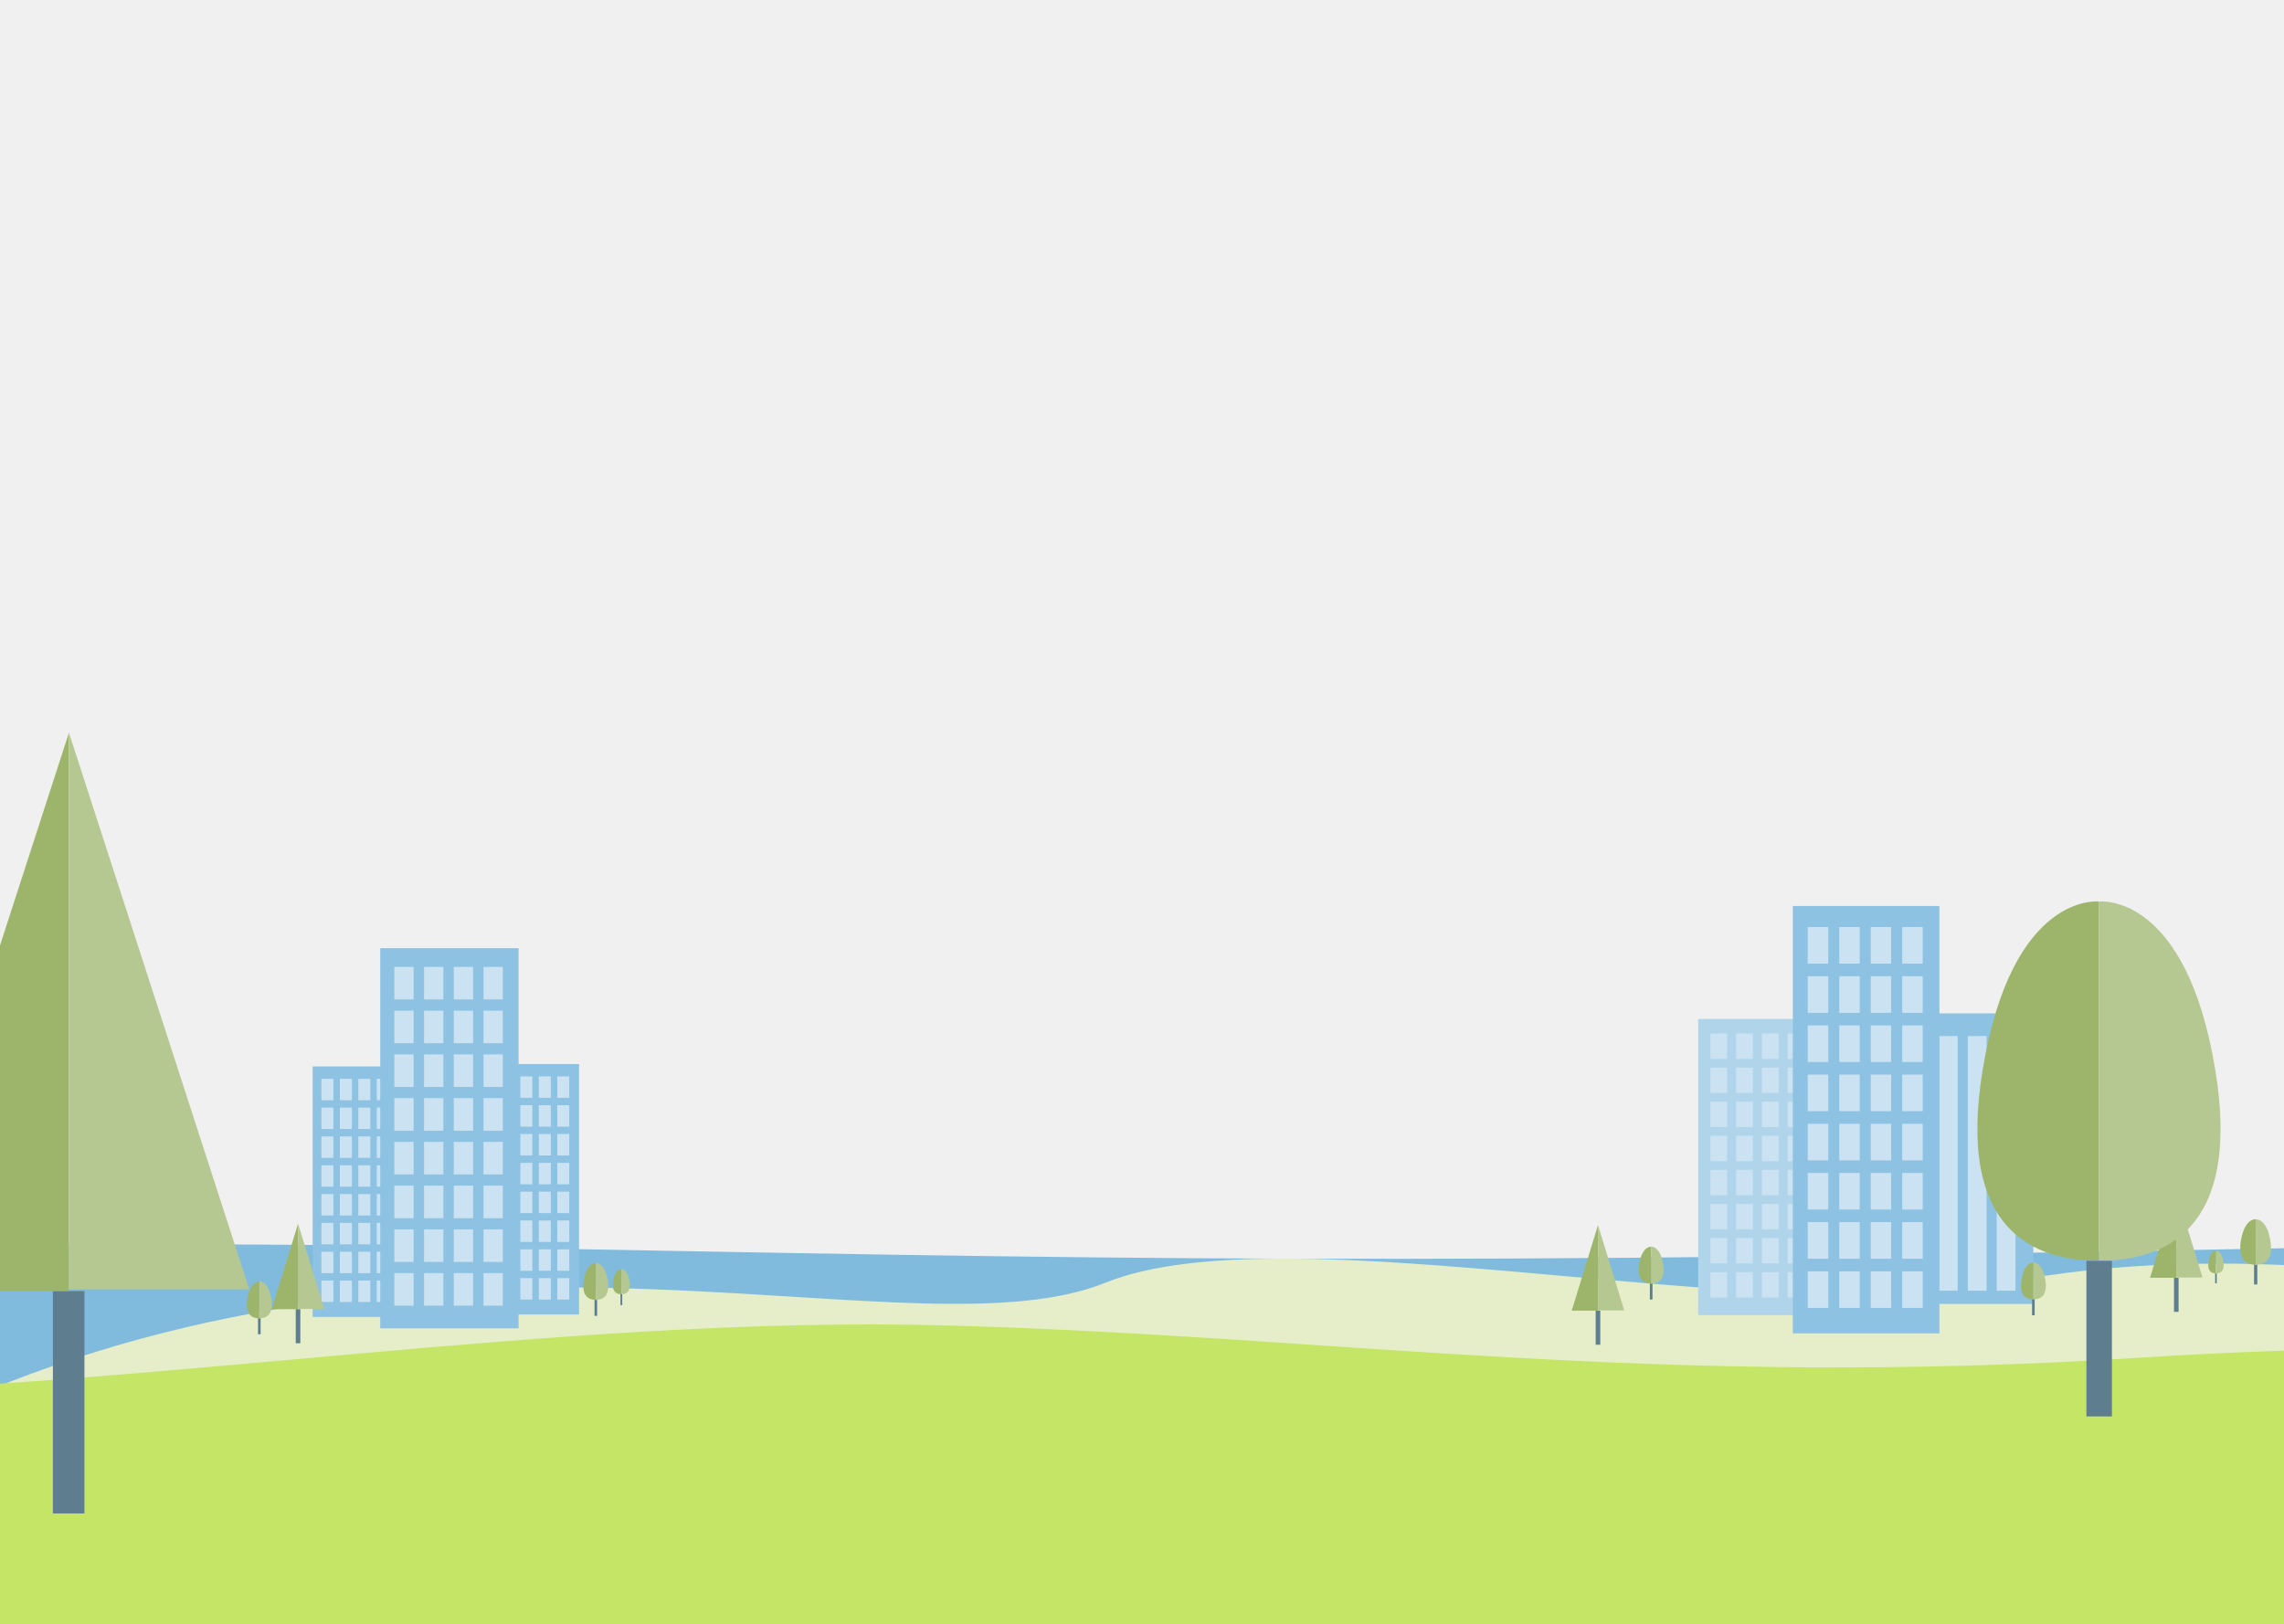
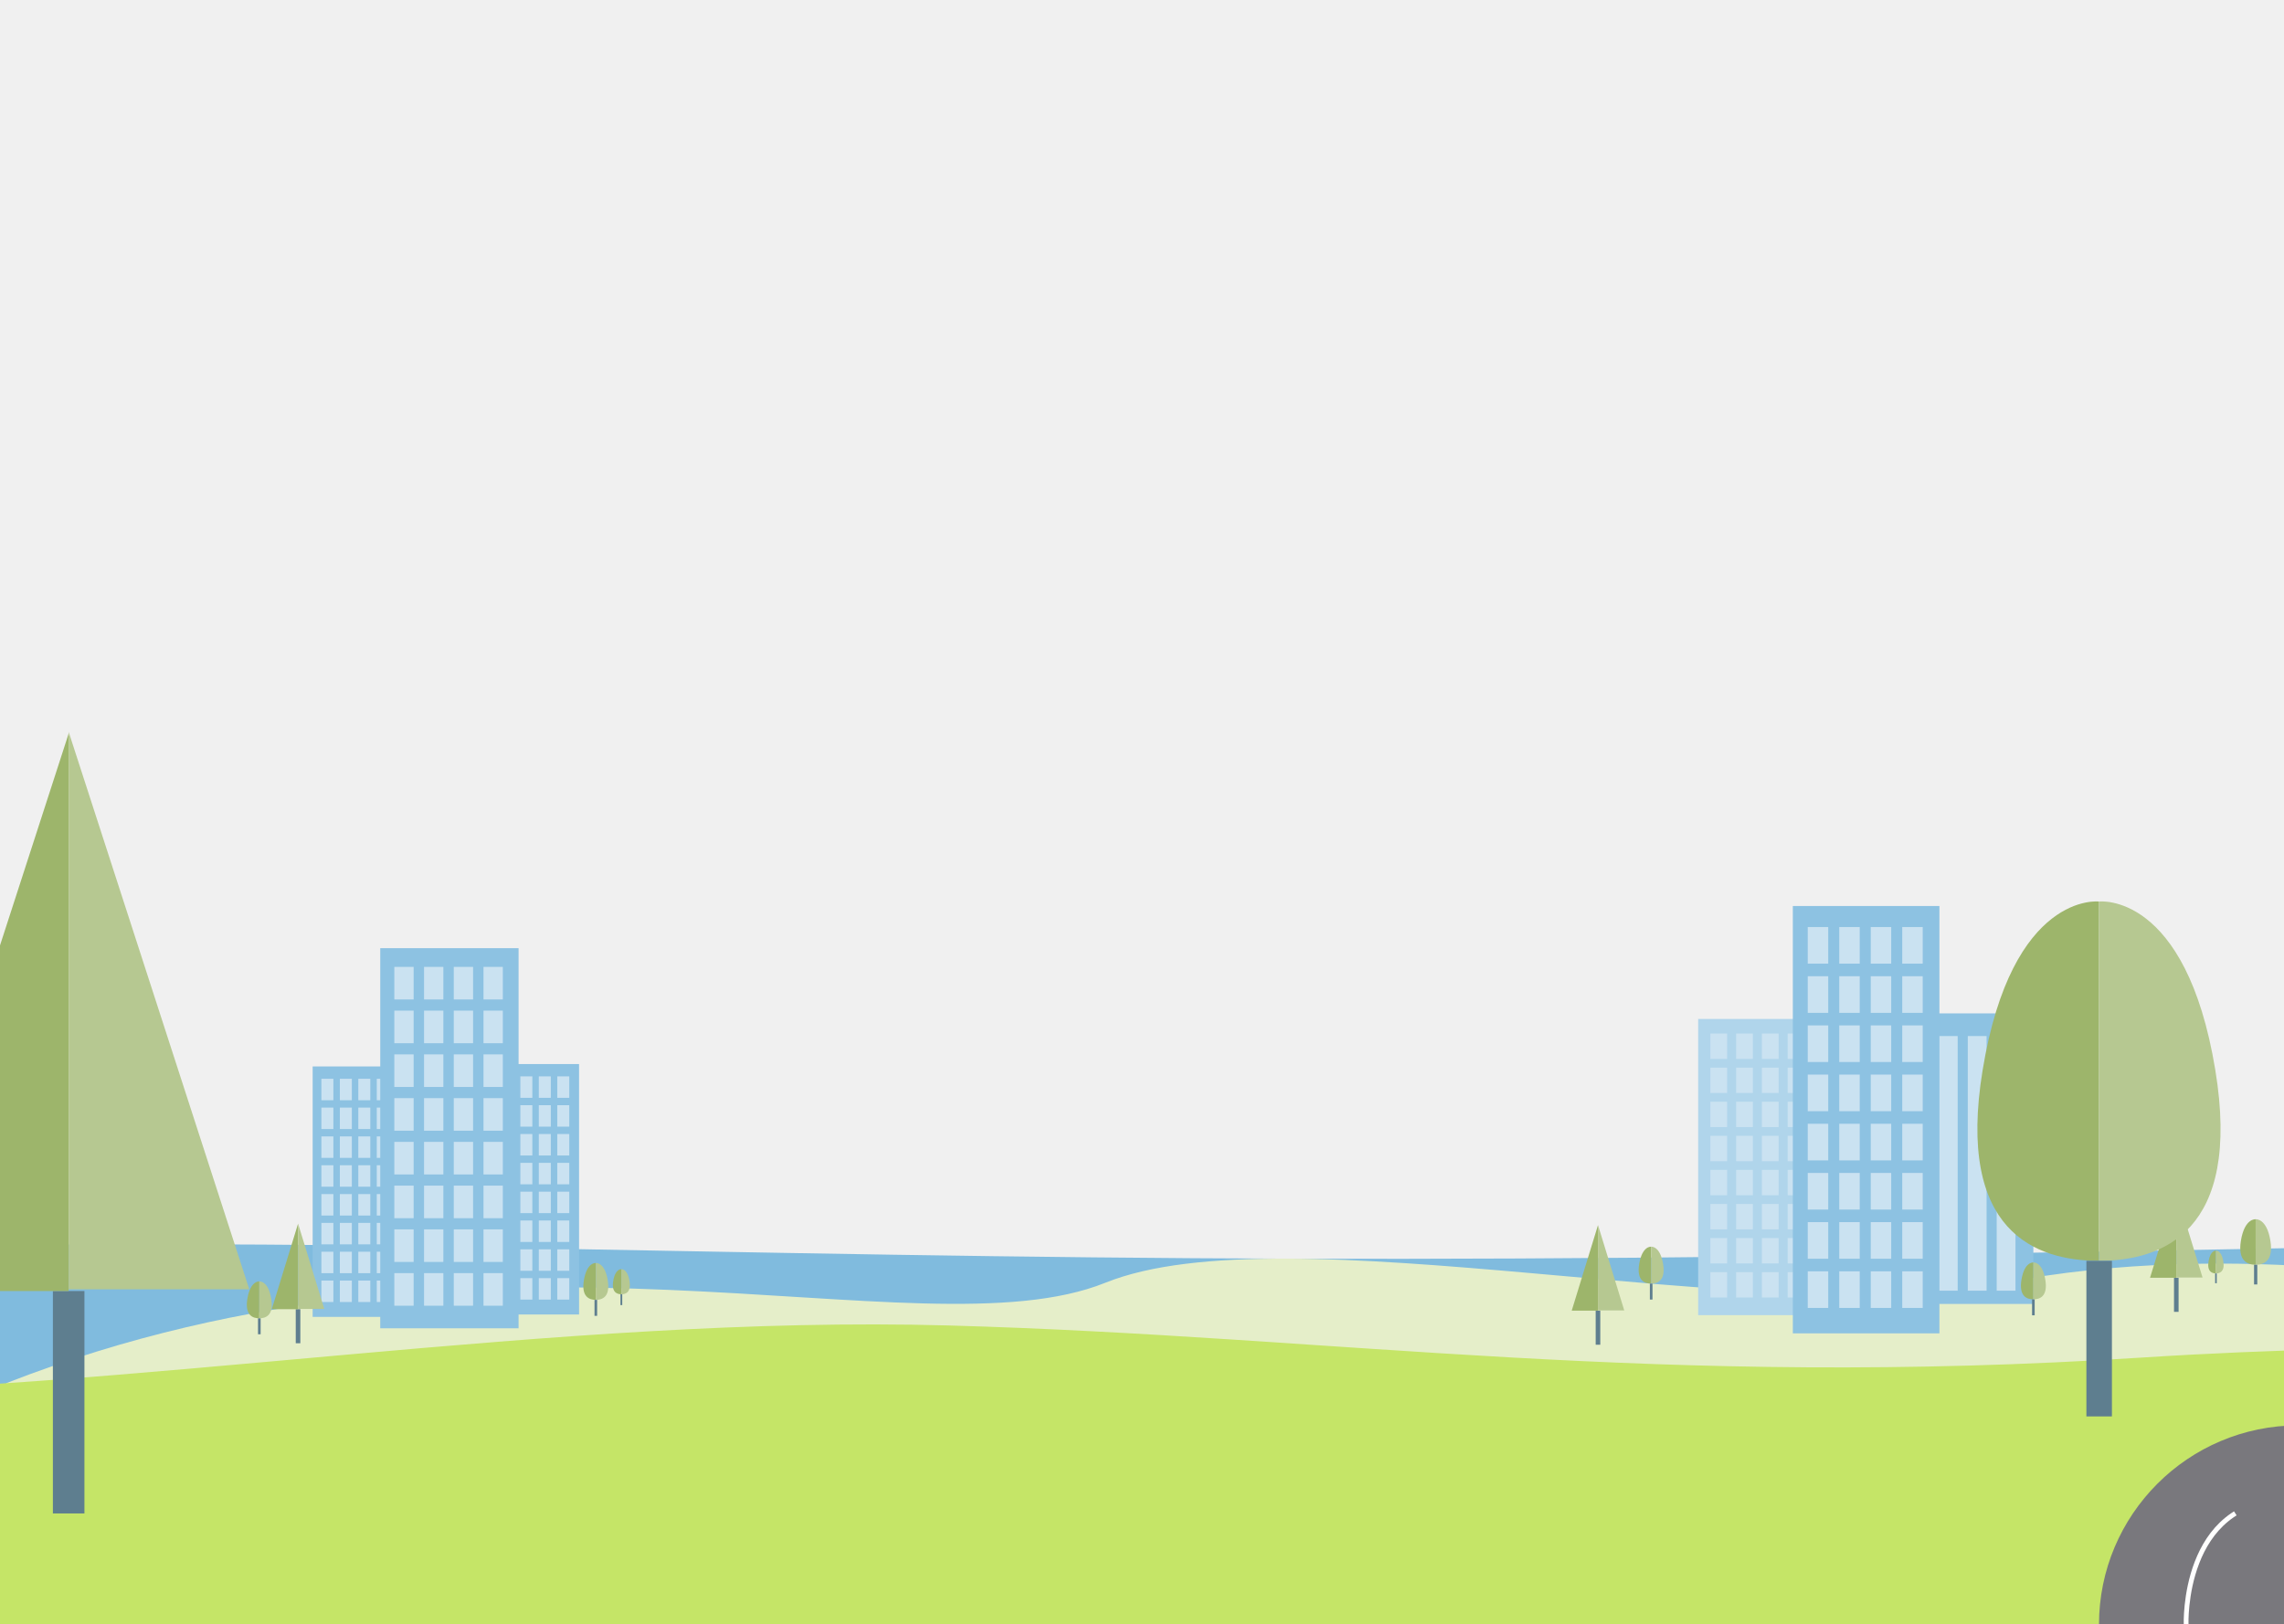
<svg xmlns="http://www.w3.org/2000/svg" viewBox="0 0 1440 1024">
  <g style="clip-path:url(#clip-path)" clip-path="url(#clip-path)" id="g13">
    <path id="path88" d="M8639.6,824.1c-318.24,3.16-845,.08-1438.91,0-1344.39-.2-2517.52,9.52-2865-1.8q-15.21-.49-30.42.37c-187.31,10.81-1214.17,13.58-1513.44,33-307.82,20-507.89-13.37-754.19-20.24S1523.24,877.21,1277,878.65s-593.77-16.38-1086.28-23-946.53-20.19-946.53-20.19c-364.78,0-566.79,107-686.82,117.33V1025L11521,1026V868.29c-1.09.11-1428.14-1.64-1429.23-1.54-100.1,9.72-1324.37-42.65-1452.19-42.65" style="fill:#c5e567" />
  </g>
  <g style="clip-path:url(#clip-path-2)" clip-path="url(#clip-path-2)" id="g230">
    <path id="path4" d="M-1926.75,832.85s313.33-40.58,861.62-36.19,928.23-18,1348.59-10.4,584.84,12.77,1251.93-1c1136.77-23.38,1188,66.93,310.7,89.89s-1453,7.14-2284.54,10.28S-1926.75,832.85-1926.75,832.85Z" style="fill:#80bbde" />
    <path id="path6" d="M-2399.83,891.36c4.53-3,9-6.15,13.37-9.33,23.47-17,102.28-68.29,218.65-84.78,140.24-19.88,214.59,21.6,365.7-7.58s291.35.94,361.47,7.58,259.71,59.28,394.75,61.88,548.27-75.6,667.74-70.19S-211,792.37,25.19,908.44c0,0-211.46,87.16-530.89,81.71C-822.48,984.74-2623.81,1040.72-2399.83,891.36Z" style="fill:#e5eec9" />
    <path id="path8" d="M1414.8,803.2s313.32-40.58,861.61-36.19,928.24-18,1348.6-10.4S4322,763.86,4322,763.86l294-35.39a732.49,732.49,0,0,1,133-3.8l535.63,35.55q15.21,1,30.45,1.21l626.86,8.49L7037.22,774l166,.62L7948,781.2a952.78,952.78,0,0,1,116.45,8.18l587.75,77.8c-203.55,5.33-586,69.43-1050.5,69.51-1537.52.28-4060-83.28-4698.65-80.87C2071.52,859,1414.8,803.2,1414.8,803.2Z" style="fill:#80bbde" />
    <path id="path10" d="M3.83,872.29h0c307.14-119.87,575.33-16,693-63.34,114.14-46,413.12,29.6,564.23.41s291.36.94,361.48,7.58,259.7,59.3,394.75,61.91S2361,809,2480.45,814.51c92.83,4.25,490-58.07,601.83,11.12,38.17,23.6,128.39,85.26-117.27,74,0,0-88.1,115.79-407.54,110.34C2240.66,1004.53,185.67,1070.87,3.83,872.29Z" style="fill:#e5eec9" />
    <path id="path12" d="M8652.24,867.18c-100.13,9.72-1421.09,21-1548.91,21-158.45,0-810.14,7.5-932.62-5.73-724.86-78.35-3263.1-75.91-3814.12-30.84C2214.59,863.22,1660,836,1352.2,856S844.31,842.73,598,835.86,83.69,877.64-162.56,879.08s-593.77-16.38-1086.28-23-946.53-20.19-946.53-20.19c-364.78,0-566.79,107-686.82,117.33v72.2l12963.66,1V868.72C10080.38,868.83,8653.33,867.08,8652.24,867.18Z" style="fill:#c5e567" />
    <rect id="rect14" x="1211.4" y="639.06" width="70.58" height="183.23" style="fill:#8dc2e2" />
    <rect id="fenetre-880" x="1222.42" y="653.36" width="11.85" height="160.58" style="fill:#cae2f1" />
    <rect id="fenetre-2-3" x="1240.64" y="653.36" width="11.85" height="160.58" style="fill:#cae2f1" />
    <rect id="fenetre-3-3" x="1258.86" y="653.36" width="11.85" height="160.58" style="fill:#cae2f1" />
    <rect id="rect19-9" x="1070.65" y="642.58" width="75.59" height="186.77" style="fill:#b0d5eb" />
    <rect id="fenetre-4-5" x="1078.34" y="651.77" width="10.56" height="16" style="fill:#cae2f1" />
    <rect id="fenetre-5-1" x="1094.58" y="651.77" width="10.56" height="16" style="fill:#cae2f1" />
    <rect id="fenetre-6-7" x="1110.83" y="651.77" width="10.56" height="16" style="fill:#cae2f1" />
    <rect id="fenetre-7-5" x="1127.07" y="651.77" width="10.56" height="16" style="fill:#cae2f1" />
    <rect id="fenetre-8-1" x="1078.34" y="673.27" width="10.56" height="16" style="fill:#cae2f1" />
    <rect id="fenetre-9-5" x="1094.58" y="673.27" width="10.56" height="16" style="fill:#cae2f1" />
    <rect id="fenetre-10-7" x="1110.83" y="673.27" width="10.56" height="16" style="fill:#cae2f1" />
    <rect id="fenetre-11-5" x="1127.07" y="673.27" width="10.56" height="16" style="fill:#cae2f1" />
    <rect id="fenetre-12-3" x="1078.34" y="694.76" width="10.56" height="16" style="fill:#cae2f1" />
    <rect id="fenetre-13-7" x="1094.58" y="694.76" width="10.56" height="16" style="fill:#cae2f1" />
    <rect id="fenetre-14-9" x="1110.83" y="694.76" width="10.56" height="16" style="fill:#cae2f1" />
    <rect id="fenetre-15-1" x="1127.07" y="694.76" width="10.56" height="16" style="fill:#cae2f1" />
    <rect id="fenetre-16-8" x="1078.34" y="716.26" width="10.56" height="16" style="fill:#cae2f1" />
    <rect id="fenetre-17-5" x="1094.58" y="716.26" width="10.56" height="16" style="fill:#cae2f1" />
    <rect id="fenetre-18-8" x="1110.83" y="716.26" width="10.56" height="16" style="fill:#cae2f1" />
    <rect id="fenetre-19-8" x="1127.07" y="716.26" width="10.56" height="16" style="fill:#cae2f1" />
    <rect id="fenetre-20-6" x="1078.34" y="737.75" width="10.56" height="16" style="fill:#cae2f1" />
    <rect id="fenetre-21-7" x="1094.58" y="737.75" width="10.56" height="16" style="fill:#cae2f1" />
    <rect id="fenetre-22-9" x="1110.83" y="737.75" width="10.56" height="16" style="fill:#cae2f1" />
    <rect id="fenetre-23-1" x="1127.07" y="737.75" width="10.56" height="16" style="fill:#cae2f1" />
    <rect id="fenetre-24-7" x="1078.34" y="759.25" width="10.56" height="16" style="fill:#cae2f1" />
    <rect id="fenetre-25-8" x="1094.58" y="759.25" width="10.56" height="16" style="fill:#cae2f1" />
    <rect id="fenetre-26-8" x="1110.83" y="759.25" width="10.56" height="16" style="fill:#cae2f1" />
    <rect id="fenetre-27-6" x="1127.07" y="759.25" width="10.56" height="16" style="fill:#cae2f1" />
    <rect id="fenetre-28-9" x="1078.34" y="780.74" width="10.56" height="16" style="fill:#cae2f1" />
    <rect id="fenetre-29-3" x="1094.58" y="780.74" width="10.56" height="16" style="fill:#cae2f1" />
    <rect id="fenetre-30-9" x="1110.83" y="780.74" width="10.56" height="16" style="fill:#cae2f1" />
    <rect id="fenetre-31-8" x="1127.07" y="780.74" width="10.56" height="16" style="fill:#cae2f1" />
    <rect id="fenetre-32-9" x="1078.34" y="802.24" width="10.56" height="16" style="fill:#cae2f1" />
    <rect id="fenetre-33-7" x="1094.58" y="802.24" width="10.56" height="16" style="fill:#cae2f1" />
    <rect id="fenetre-34-7" x="1110.83" y="802.24" width="10.56" height="16" style="fill:#cae2f1" />
    <rect id="fenetre-35-0" x="1127.07" y="802.24" width="10.56" height="16" style="fill:#cae2f1" />
    <rect id="rect53-4" x="1130.33" y="571.35" width="92.42" height="269.49" style="fill:#8dc2e2" />
    <rect id="fenetre-36-2" x="1139.74" y="584.61" width="12.91" height="23.09" style="fill:#cae2f1" />
    <rect id="fenetre-37-9" x="1159.6" y="584.61" width="12.91" height="23.09" style="fill:#cae2f1" />
    <rect id="fenetre-38-8" x="1179.45" y="584.61" width="12.91" height="23.09" style="fill:#cae2f1" />
    <rect id="fenetre-39-9" x="1199.31" y="584.61" width="12.91" height="23.09" style="fill:#cae2f1" />
    <rect id="fenetre-40-7" x="1139.74" y="615.63" width="12.91" height="23.09" style="fill:#cae2f1" />
    <rect id="fenetre-41-5" x="1159.6" y="615.63" width="12.91" height="23.09" style="fill:#cae2f1" />
    <rect id="fenetre-42-2" x="1179.45" y="615.63" width="12.91" height="23.09" style="fill:#cae2f1" />
    <rect id="fenetre-43-7" x="1199.31" y="615.63" width="12.91" height="23.09" style="fill:#cae2f1" />
    <rect id="fenetre-44-4" x="1139.74" y="646.64" width="12.91" height="23.09" style="fill:#cae2f1" />
    <rect id="fenetre-45-2" x="1159.6" y="646.64" width="12.91" height="23.09" style="fill:#cae2f1" />
    <rect id="fenetre-46-5" x="1179.45" y="646.64" width="12.91" height="23.09" style="fill:#cae2f1" />
    <rect id="fenetre-47-7" x="1199.31" y="646.64" width="12.91" height="23.09" style="fill:#cae2f1" />
    <rect id="fenetre-48-0" x="1139.74" y="677.66" width="12.91" height="23.09" style="fill:#cae2f1" />
    <rect id="fenetre-49-0" x="1159.6" y="677.66" width="12.91" height="23.09" style="fill:#cae2f1" />
    <rect id="fenetre-50-8" x="1179.45" y="677.66" width="12.91" height="23.09" style="fill:#cae2f1" />
    <rect id="fenetre-51-7" x="1199.31" y="677.66" width="12.91" height="23.09" style="fill:#cae2f1" />
    <rect id="fenetre-52-2" x="1139.74" y="708.67" width="12.91" height="23.09" style="fill:#cae2f1" />
    <rect id="fenetre-53-2" x="1159.6" y="708.67" width="12.91" height="23.09" style="fill:#cae2f1" />
    <rect id="fenetre-54-3" x="1179.45" y="708.67" width="12.91" height="23.09" style="fill:#cae2f1" />
    <rect id="fenetre-55-9" x="1199.31" y="708.67" width="12.91" height="23.09" style="fill:#cae2f1" />
    <rect id="fenetre-56-7" x="1139.74" y="739.69" width="12.91" height="23.09" style="fill:#cae2f1" />
    <rect id="fenetre-57-8" x="1159.6" y="739.69" width="12.91" height="23.09" style="fill:#cae2f1" />
    <rect id="fenetre-58-2" x="1179.45" y="739.69" width="12.91" height="23.09" style="fill:#cae2f1" />
    <rect id="fenetre-59-7" x="1199.31" y="739.69" width="12.91" height="23.09" style="fill:#cae2f1" />
    <rect id="fenetre-60-6" x="1139.74" y="770.7" width="12.91" height="23.09" style="fill:#cae2f1" />
    <rect id="fenetre-61-3" x="1159.6" y="770.7" width="12.91" height="23.09" style="fill:#cae2f1" />
    <rect id="fenetre-62-8" x="1179.45" y="770.7" width="12.91" height="23.09" style="fill:#cae2f1" />
    <rect id="fenetre-63-0" x="1199.31" y="770.7" width="12.91" height="23.09" style="fill:#cae2f1" />
    <rect id="fenetre-64-3" x="1139.74" y="801.72" width="12.91" height="23.09" style="fill:#cae2f1" />
    <rect id="fenetre-65-2" x="1159.6" y="801.72" width="12.91" height="23.09" style="fill:#cae2f1" />
    <rect id="fenetre-66-9" x="1179.45" y="801.72" width="12.91" height="23.09" style="fill:#cae2f1" />
    <rect id="fenetre-67" x="1199.31" y="801.72" width="12.91" height="23.09" style="fill:#cae2f1" />
    <g id="ECOLE-3">
      <rect id="rect88" x="197.12" y="672.52" width="54.17" height="157.94" style="fill:#8dc2e2" />
      <rect id="fenetre-68" x="202.63" y="680.3" width="7.56" height="13.53" style="fill:#cae2f1" />
      <rect id="fenetre-69" x="214.27" y="680.3" width="7.56" height="13.53" style="fill:#cae2f1" />
      <rect id="fenetre-70" x="225.91" y="680.3" width="7.56" height="13.53" style="fill:#cae2f1" />
      <rect id="fenetre-71" x="237.55" y="680.3" width="7.56" height="13.53" style="fill:#cae2f1" />
      <rect id="fenetre-72" x="202.63" y="698.47" width="7.56" height="13.53" style="fill:#cae2f1" />
      <rect id="fenetre-73" x="214.27" y="698.47" width="7.56" height="13.53" style="fill:#cae2f1" />
      <rect id="fenetre-74" x="225.91" y="698.47" width="7.56" height="13.53" style="fill:#cae2f1" />
      <rect id="fenetre-75" x="237.55" y="698.47" width="7.56" height="13.53" style="fill:#cae2f1" />
      <rect id="fenetre-76" x="202.63" y="716.65" width="7.56" height="13.53" style="fill:#cae2f1" />
      <rect id="fenetre-77" x="214.27" y="716.65" width="7.56" height="13.53" style="fill:#cae2f1" />
      <rect id="fenetre-78" x="225.91" y="716.65" width="7.56" height="13.53" style="fill:#cae2f1" />
      <rect id="fenetre-79" x="237.55" y="716.65" width="7.56" height="13.53" style="fill:#cae2f1" />
      <rect id="fenetre-80" x="202.63" y="734.83" width="7.56" height="13.53" style="fill:#cae2f1" />
      <rect id="fenetre-81" x="214.27" y="734.83" width="7.56" height="13.53" style="fill:#cae2f1" />
      <rect id="fenetre-82" x="225.91" y="734.83" width="7.56" height="13.53" style="fill:#cae2f1" />
      <rect id="fenetre-83" x="237.55" y="734.83" width="7.56" height="13.53" style="fill:#cae2f1" />
      <rect id="fenetre-84" x="202.63" y="753.01" width="7.56" height="13.53" style="fill:#cae2f1" />
      <rect id="fenetre-85" x="214.27" y="753.01" width="7.56" height="13.53" style="fill:#cae2f1" />
      <rect id="fenetre-86" x="225.91" y="753.01" width="7.56" height="13.53" style="fill:#cae2f1" />
      <rect id="fenetre-87" x="237.55" y="753.01" width="7.56" height="13.53" style="fill:#cae2f1" />
      <rect id="fenetre-88" x="202.63" y="771.18" width="7.56" height="13.53" style="fill:#cae2f1" />
      <rect id="fenetre-89" x="214.27" y="771.18" width="7.56" height="13.53" style="fill:#cae2f1" />
      <rect id="fenetre-90" x="225.91" y="771.18" width="7.56" height="13.53" style="fill:#cae2f1" />
      <rect id="fenetre-91" x="237.55" y="771.18" width="7.56" height="13.53" style="fill:#cae2f1" />
      <rect id="fenetre-92" x="202.63" y="789.36" width="7.56" height="13.53" style="fill:#cae2f1" />
      <rect id="fenetre-93" x="214.27" y="789.36" width="7.56" height="13.53" style="fill:#cae2f1" />
      <rect id="fenetre-94" x="225.91" y="789.36" width="7.56" height="13.53" style="fill:#cae2f1" />
      <rect id="fenetre-95" x="237.55" y="789.36" width="7.56" height="13.53" style="fill:#cae2f1" />
      <rect id="fenetre-96" x="202.63" y="807.54" width="7.56" height="13.53" style="fill:#cae2f1" />
      <rect id="fenetre-97" x="214.27" y="807.54" width="7.56" height="13.53" style="fill:#cae2f1" />
      <rect id="fenetre-98" x="225.91" y="807.54" width="7.56" height="13.53" style="fill:#cae2f1" />
      <rect id="fenetre-99" x="237.55" y="807.54" width="7.56" height="13.53" style="fill:#cae2f1" />
      <rect id="rect122" x="310.92" y="671.01" width="54.17" height="157.94" style="fill:#8dc2e2" />
      <rect id="fenetre-100" x="316.43" y="678.78" width="7.56" height="13.53" style="fill:#cae2f1" />
      <rect id="fenetre-101" x="328.07" y="678.78" width="7.56" height="13.53" style="fill:#cae2f1" />
      <rect id="fenetre-102" x="339.71" y="678.78" width="7.56" height="13.53" style="fill:#cae2f1" />
      <rect id="fenetre-103" x="351.35" y="678.78" width="7.56" height="13.53" style="fill:#cae2f1" />
      <rect id="fenetre-104" x="316.43" y="696.96" width="7.56" height="13.53" style="fill:#cae2f1" />
      <rect id="fenetre-105" x="328.07" y="696.96" width="7.56" height="13.53" style="fill:#cae2f1" />
      <rect id="fenetre-106" x="339.71" y="696.96" width="7.56" height="13.53" style="fill:#cae2f1" />
      <rect id="fenetre-107" x="351.35" y="696.96" width="7.56" height="13.53" style="fill:#cae2f1" />
      <rect id="fenetre-108" x="316.43" y="715.14" width="7.56" height="13.53" style="fill:#cae2f1" />
      <rect id="fenetre-109" x="328.07" y="715.14" width="7.56" height="13.53" style="fill:#cae2f1" />
      <rect id="fenetre-110" x="339.71" y="715.14" width="7.56" height="13.53" style="fill:#cae2f1" />
      <rect id="fenetre-111" x="351.35" y="715.14" width="7.56" height="13.53" style="fill:#cae2f1" />
      <rect id="fenetre-112" x="316.43" y="733.32" width="7.56" height="13.53" style="fill:#cae2f1" />
      <rect id="fenetre-113" x="328.07" y="733.32" width="7.56" height="13.53" style="fill:#cae2f1" />
      <rect id="fenetre-114" x="339.71" y="733.32" width="7.56" height="13.53" style="fill:#cae2f1" />
      <rect id="fenetre-115" x="351.35" y="733.32" width="7.56" height="13.53" style="fill:#cae2f1" />
      <rect id="fenetre-116" x="316.43" y="751.49" width="7.56" height="13.53" style="fill:#cae2f1" />
      <rect id="fenetre-117" x="328.07" y="751.49" width="7.56" height="13.53" style="fill:#cae2f1" />
      <rect id="fenetre-118" x="339.71" y="751.49" width="7.56" height="13.53" style="fill:#cae2f1" />
      <rect id="fenetre-119" x="351.35" y="751.49" width="7.56" height="13.53" style="fill:#cae2f1" />
      <rect id="fenetre-120" x="316.43" y="769.67" width="7.56" height="13.53" style="fill:#cae2f1" />
      <rect id="fenetre-121" x="328.07" y="769.67" width="7.56" height="13.53" style="fill:#cae2f1" />
      <rect id="fenetre-122" x="339.71" y="769.67" width="7.56" height="13.53" style="fill:#cae2f1" />
      <rect id="fenetre-123" x="351.35" y="769.67" width="7.56" height="13.53" style="fill:#cae2f1" />
      <rect id="fenetre-124" x="316.43" y="787.85" width="7.56" height="13.53" style="fill:#cae2f1" />
      <rect id="fenetre-125" x="328.07" y="787.85" width="7.56" height="13.53" style="fill:#cae2f1" />
      <rect id="fenetre-126" x="339.71" y="787.85" width="7.56" height="13.53" style="fill:#cae2f1" />
      <rect id="fenetre-127" x="351.35" y="787.85" width="7.56" height="13.53" style="fill:#cae2f1" />
      <rect id="fenetre-128" x="316.43" y="806.02" width="7.56" height="13.53" style="fill:#cae2f1" />
      <rect id="fenetre-129" x="328.07" y="806.02" width="7.56" height="13.53" style="fill:#cae2f1" />
      <rect id="fenetre-130" x="339.71" y="806.02" width="7.56" height="13.53" style="fill:#cae2f1" />
      <rect id="fenetre-131" x="351.35" y="806.02" width="7.56" height="13.53" style="fill:#cae2f1" />
      <rect id="rect156" x="239.74" y="597.94" width="87.21" height="239.71" style="fill:#8dc2e2" />
      <rect id="fenetre-132" x="248.61" y="609.74" width="12.18" height="20.54" style="fill:#cae2f1" />
      <rect id="fenetre-133" x="267.35" y="609.74" width="12.18" height="20.54" style="fill:#cae2f1" />
      <rect id="fenetre-134" x="286.09" y="609.74" width="12.18" height="20.54" style="fill:#cae2f1" />
      <rect id="fenetre-135" x="304.83" y="609.74" width="12.18" height="20.54" style="fill:#cae2f1" />
      <rect id="fenetre-136" x="248.61" y="637.33" width="12.18" height="20.54" style="fill:#cae2f1" />
      <rect id="fenetre-137" x="267.35" y="637.33" width="12.18" height="20.54" style="fill:#cae2f1" />
      <rect id="fenetre-138" x="286.09" y="637.33" width="12.18" height="20.54" style="fill:#cae2f1" />
      <rect id="fenetre-139" x="304.83" y="637.33" width="12.18" height="20.54" style="fill:#cae2f1" />
      <rect id="fenetre-140" x="248.61" y="664.92" width="12.18" height="20.54" style="fill:#cae2f1" />
      <rect id="fenetre-141" x="267.35" y="664.92" width="12.18" height="20.54" style="fill:#cae2f1" />
      <rect id="fenetre-142" x="286.09" y="664.92" width="12.18" height="20.54" style="fill:#cae2f1" />
      <rect id="fenetre-143" x="304.83" y="664.92" width="12.18" height="20.54" style="fill:#cae2f1" />
      <rect id="fenetre-144" x="248.61" y="692.51" width="12.18" height="20.54" style="fill:#cae2f1" />
      <rect id="fenetre-145" x="267.35" y="692.51" width="12.18" height="20.54" style="fill:#cae2f1" />
      <rect id="fenetre-146" x="286.09" y="692.51" width="12.18" height="20.54" style="fill:#cae2f1" />
      <rect id="fenetre-147" x="304.83" y="692.51" width="12.18" height="20.54" style="fill:#cae2f1" />
      <rect id="fenetre-148" x="248.61" y="720.09" width="12.18" height="20.54" style="fill:#cae2f1" />
      <rect id="fenetre-149" x="267.35" y="720.09" width="12.18" height="20.54" style="fill:#cae2f1" />
      <rect id="fenetre-150" x="286.09" y="720.09" width="12.18" height="20.54" style="fill:#cae2f1" />
      <rect id="fenetre-151" x="304.83" y="720.09" width="12.18" height="20.54" style="fill:#cae2f1" />
      <rect id="fenetre-152" x="248.61" y="747.68" width="12.18" height="20.54" style="fill:#cae2f1" />
      <rect id="fenetre-153" x="267.35" y="747.68" width="12.18" height="20.54" style="fill:#cae2f1" />
      <rect id="fenetre-154" x="286.09" y="747.68" width="12.18" height="20.54" style="fill:#cae2f1" />
      <rect id="fenetre-155" x="304.83" y="747.68" width="12.18" height="20.54" style="fill:#cae2f1" />
      <rect id="fenetre-156" x="248.61" y="775.27" width="12.18" height="20.54" style="fill:#cae2f1" />
      <rect id="fenetre-157" x="267.35" y="775.27" width="12.18" height="20.54" style="fill:#cae2f1" />
      <rect id="fenetre-158" x="286.09" y="775.27" width="12.18" height="20.54" style="fill:#cae2f1" />
      <rect id="fenetre-159" x="304.83" y="775.27" width="12.18" height="20.54" style="fill:#cae2f1" />
      <rect id="fenetre-160" x="248.61" y="802.86" width="12.18" height="20.54" style="fill:#cae2f1" />
      <rect id="fenetre-161" x="267.35" y="802.86" width="12.18" height="20.54" style="fill:#cae2f1" />
      <rect id="fenetre-162" x="286.09" y="802.86" width="12.18" height="20.54" style="fill:#cae2f1" />
      <rect id="fenetre-163" x="304.83" y="802.86" width="12.18" height="20.54" style="fill:#cae2f1" />
      <rect id="rect190" x="186.46" y="825.59" width="2.89" height="21.49" style="fill:#5e7e8f" />
      <polygon id="polygon192" points="187.9 771.73 187.9 825.6 171.35 825.6 187.9 771.73" style="fill:#9db56b" />
      <polyline id="polyline194" points="204.45 825.43 187.9 771.55 187.9 825.43" style="fill:#b6c891" />
      <rect id="rect196" x="1006.04" y="826.52" width="2.89" height="21.49" style="fill:#5e7e8f" />
      <polygon id="polygon198" points="1007.48 772.64 1007.48 826.52 990.93 826.52 1007.48 772.64" style="fill:#9db56b" />
      <polyline id="polyline200" points="1024.04 826.36 1007.48 772.49 1007.48 826.36" style="fill:#b6c891" />
      <rect id="rect202" x="1370.65" y="805.79" width="2.89" height="21.49" style="fill:#5e7e8f" />
      <polygon id="polygon204" points="1372.1 751.92 1372.1 805.79 1355.54 805.79 1372.1 751.92" style="fill:#9db56b" />
      <polyline id="polyline206" points="1388.65 805.63 1372.1 751.75 1372.1 805.63" style="fill:#b6c891" />
      <rect id="rect208" x="33.34" y="814.15" width="19.89" height="140.26" style="fill:#5e7e8f" />
      <polygon id="polygon210" points="43.29 462.58 43.29 814.15 -70.6 814.15 43.29 462.58" style="fill:#9db56b" />
      <polyline id="polyline212" points="157.17 813.08 43.29 461.5 43.29 813.08" style="fill:#b6c891" />
      <path id="path214" d="M375.65,796.47s-5.63-.68-7.53,10.91c-1.72,10.48,3.45,12.34,7.53,12.34Z" style="fill:#9db56b" />
      <path id="path216" d="M375.65,796.47s5.62-.68,7.52,10.91c1.72,10.48-3.45,12.34-7.52,12.34Z" style="fill:#b6c891" />
      <rect id="rect218" x="374.83" y="819.72" width="1.65" height="10.07" style="fill:#5e7e8f" />
      <path id="path220" d="M1282,796.14s-5.63-.68-7.53,10.91c-1.72,10.48,3.45,12.34,7.53,12.34Z" style="fill:#9db56b" />
      <path id="path222" d="M1282,796.14s5.62-.68,7.52,10.91c1.72,10.48-3.45,12.34-7.52,12.34Z" style="fill:#b6c891" />
      <rect id="rect224" x="1281.16" y="819.39" width="1.65" height="10.07" style="fill:#5e7e8f" />
      <path id="path226" d="M1041,786.2s-5.62-.68-7.53,10.91c-1.72,10.48,3.46,12.34,7.53,12.34Z" style="fill:#9db56b" />
      <path id="path228" d="M1041,786.2s5.63-.68,7.53,10.91c1.72,10.48-3.46,12.34-7.53,12.34Z" style="fill:#b6c891" />
      <rect id="rect230" x="1040.2" y="809.45" width="1.65" height="10.07" style="fill:#5e7e8f" />
      <path id="path232" d="M163.48,808.1s-5.62-.68-7.52,10.91c-1.72,10.48,3.45,12.34,7.52,12.34Z" style="fill:#9db56b" />
      <path id="path234" d="M163.48,808.1s5.63-.68,7.53,10.91c1.72,10.48-3.46,12.34-7.53,12.34Z" style="fill:#b6c891" />
      <rect id="rect236" x="162.67" y="831.35" width="1.65" height="10.07" style="fill:#5e7e8f" />
      <path id="path238" d="M391.75,800.37s-3.83-.47-5.12,7.42c-1.17,7.13,2.35,8.39,5.12,8.39Z" style="fill:#9db56b" />
      <path id="path240" d="M391.75,800.37s3.82-.47,5.12,7.42c1.17,7.13-2.35,8.39-5.12,8.39Z" style="fill:#b6c891" />
      <rect id="rect242" x="391.19" y="816.18" width="1.12" height="6.85" style="fill:#5e7e8f" />
      <path id="path244" d="M1323.35,568.53s-54.82-6.62-73.36,106.32C1233.23,777,1283.68,795.1,1323.35,795.1Z" style="fill:#9db56b" />
      <path id="path246" d="M1323.35,568.53s54.81-6.62,73.35,106.32C1413.46,777,1363,795.1,1323.35,795.1Z" style="fill:#b6c891" />
      <rect id="rect248" x="1315.42" y="795.11" width="16.09" height="98.11" style="fill:#5e7e8f" />
      <path id="path250" d="M1422.13,768.89s-6.94-.83-9.29,13.46c-2.12,12.93,4.26,15.23,9.29,15.23Z" style="fill:#9db56b" />
      <path id="path252" d="M1422.13,768.89s6.94-.83,9.28,13.46c2.12,12.93-4.26,15.23-9.28,15.23Z" style="fill:#b6c891" />
      <rect id="rect254" x="1421.12" y="797.58" width="2.04" height="12.42" style="fill:#5e7e8f" />
      <path id="path256" d="M1397.09,788.68s-3.47-.42-4.65,6.73c-1.06,6.46,2.14,7.61,4.65,7.61Z" style="fill:#9db56b" />
      <path id="path258" d="M1397.09,788.68s3.47-.42,4.64,6.73c1.06,6.46-2.13,7.61-4.64,7.61Z" style="fill:#b6c891" />
      <rect id="rect260" x="1396.59" y="803.02" width="1.02" height="6.21" style="fill:#5e7e8f" />
    </g>
+     <g id="panneau_photovoltaique" data-name="panneau photovoltaique">
+       <g id="photovoltaique">
+         <path id="path263" d="M4423.66,1024.61H1323.35A125.7,125.7,0,0,1,1449,898.87h2849a125.69,125.69,0,0,1,125.69,125.69Z" style="fill:#79787d" />
+         <path id="path265" d="M1378.29,1024.53s-2.9-78.3,63.65-78.88,2880,0,2880,0,54.41,8.54,51.85,82.69" style="fill:none;stroke:#fff;stroke-miterlimit:5;stroke-width:3px;stroke-dasharray:80" />
+       </g>
+     </g>
  </g>
</svg>
